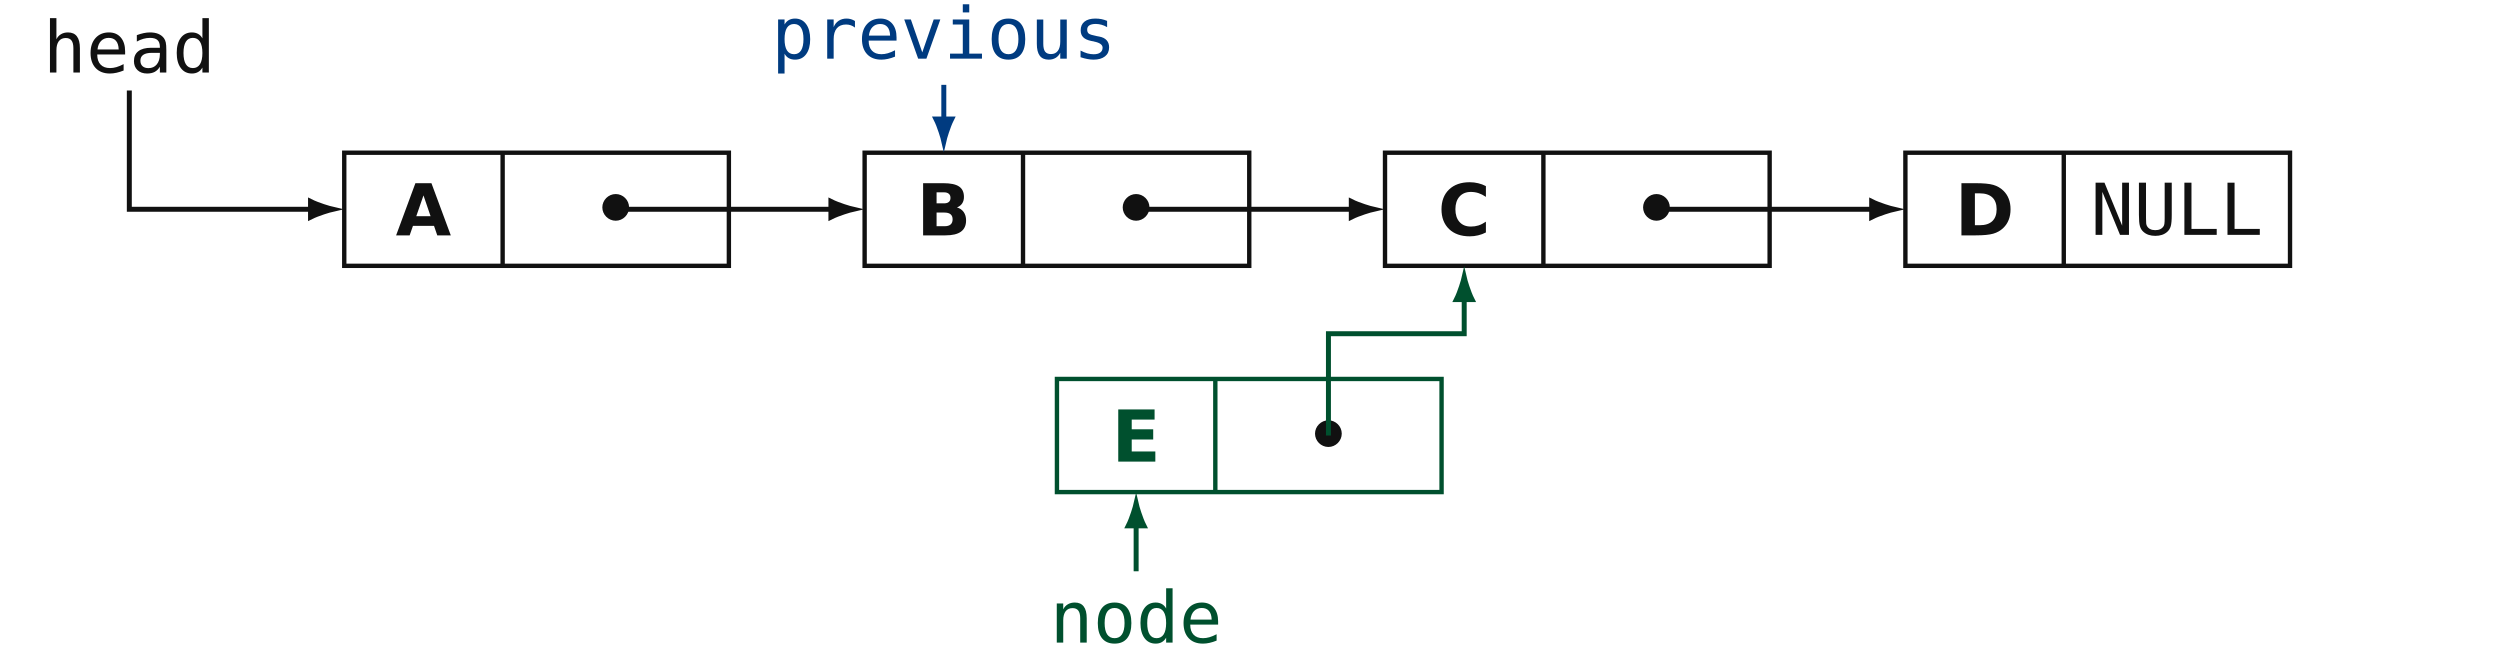
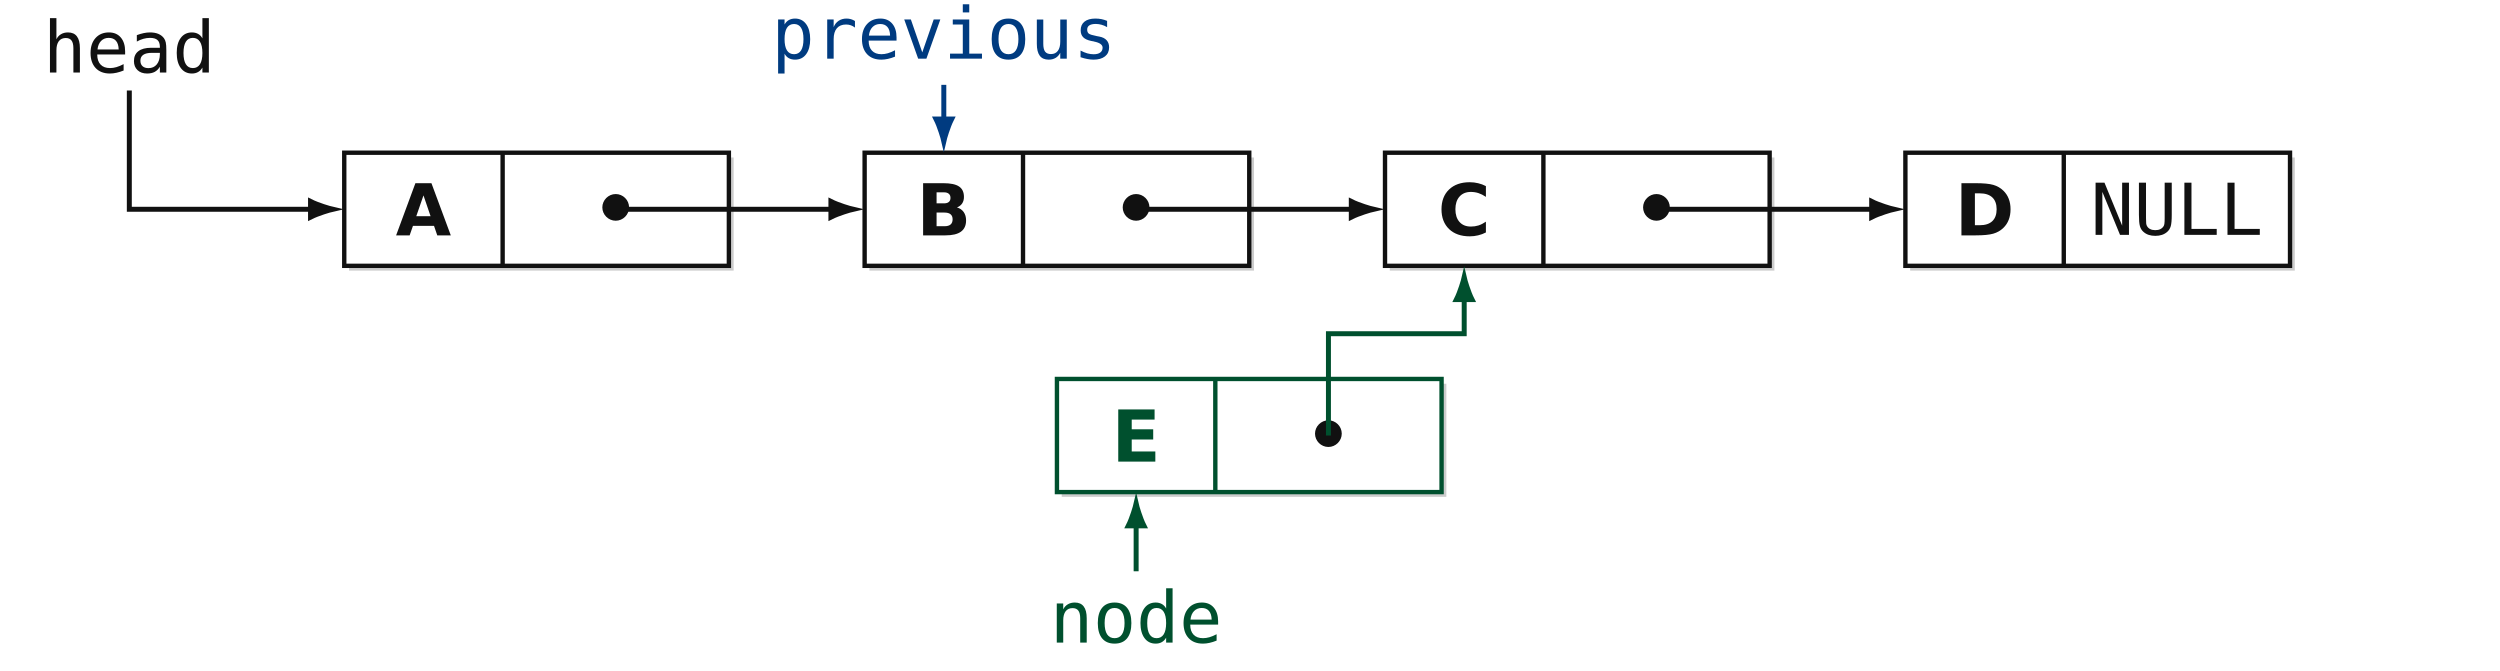
<svg xmlns="http://www.w3.org/2000/svg" xmlns:xlink="http://www.w3.org/1999/xlink" width="623.622pt" height="167.244pt" viewBox="0 0 623.622 167.244">
  <defs>
    <g>
      <g id="glyph-0-0">
        <path d="M 9.547 -2.375 L 4.297 -2.375 L 3.469 0 L 0.094 0 L 4.906 -13.016 L 8.906 -13.016 L 13.734 0 L 10.359 0 Z M 5.125 -4.781 L 8.688 -4.781 L 6.922 -9.969 Z M 5.125 -4.781 " />
      </g>
      <g id="glyph-0-1">
        <path d="M 6.859 -7.984 C 7.379 -7.984 7.773 -8.098 8.047 -8.328 C 8.328 -8.555 8.469 -8.898 8.469 -9.359 C 8.469 -9.805 8.328 -10.145 8.047 -10.375 C 7.773 -10.613 7.379 -10.734 6.859 -10.734 L 5 -10.734 L 5 -7.984 Z M 6.969 -2.281 C 7.645 -2.281 8.148 -2.422 8.484 -2.703 C 8.828 -2.992 9 -3.426 9 -4 C 9 -4.562 8.828 -4.984 8.484 -5.266 C 8.148 -5.547 7.645 -5.688 6.969 -5.688 L 5 -5.688 L 5 -2.281 Z M 10.094 -6.969 C 10.812 -6.758 11.367 -6.375 11.766 -5.812 C 12.16 -5.25 12.359 -4.555 12.359 -3.734 C 12.359 -2.473 11.93 -1.535 11.078 -0.922 C 10.234 -0.305 8.945 0 7.219 0 L 1.641 0 L 1.641 -13.016 L 6.688 -13.016 C 8.488 -13.016 9.797 -12.738 10.609 -12.188 C 11.422 -11.645 11.828 -10.773 11.828 -9.578 C 11.828 -8.941 11.676 -8.398 11.375 -7.953 C 11.082 -7.516 10.656 -7.188 10.094 -6.969 Z M 10.094 -6.969 " />
      </g>
      <g id="glyph-0-2">
        <path d="M 11.969 -0.719 C 11.352 -0.395 10.707 -0.156 10.031 0 C 9.363 0.164 8.664 0.25 7.938 0.25 C 5.77 0.25 4.051 -0.352 2.781 -1.562 C 1.52 -2.781 0.891 -4.426 0.891 -6.5 C 0.891 -8.582 1.52 -10.227 2.781 -11.438 C 4.051 -12.645 5.77 -13.25 7.938 -13.25 C 8.664 -13.25 9.363 -13.164 10.031 -13 C 10.707 -12.844 11.352 -12.602 11.969 -12.281 L 11.969 -9.594 C 11.344 -10.02 10.727 -10.332 10.125 -10.531 C 9.52 -10.727 8.883 -10.828 8.219 -10.828 C 7.02 -10.828 6.078 -10.441 5.391 -9.672 C 4.703 -8.898 4.359 -7.844 4.359 -6.5 C 4.359 -5.156 4.703 -4.098 5.391 -3.328 C 6.078 -2.566 7.02 -2.188 8.219 -2.188 C 8.883 -2.188 9.52 -2.281 10.125 -2.469 C 10.727 -2.664 11.344 -2.977 11.969 -3.406 Z M 11.969 -0.719 " />
      </g>
      <g id="glyph-0-3">
        <path d="M 5 -10.484 L 5 -2.531 L 6.203 -2.531 C 7.578 -2.531 8.625 -2.867 9.344 -3.547 C 10.062 -4.234 10.422 -5.223 10.422 -6.516 C 10.422 -7.805 10.062 -8.789 9.344 -9.469 C 8.625 -10.145 7.578 -10.484 6.203 -10.484 Z M 1.641 -13.016 L 5.188 -13.016 C 7.156 -13.016 8.625 -12.875 9.594 -12.594 C 10.562 -12.312 11.395 -11.832 12.094 -11.156 C 12.695 -10.57 13.145 -9.895 13.438 -9.125 C 13.738 -8.363 13.891 -7.492 13.891 -6.516 C 13.891 -5.535 13.738 -4.66 13.438 -3.891 C 13.145 -3.117 12.695 -2.441 12.094 -1.859 C 11.395 -1.18 10.555 -0.703 9.578 -0.422 C 8.598 -0.141 7.133 0 5.188 0 L 1.641 0 Z M 1.641 -13.016 " />
      </g>
      <g id="glyph-0-4">
        <path d="M 1.641 -13.016 L 10.703 -13.016 L 10.703 -10.484 L 5 -10.484 L 5 -8.062 L 10.359 -8.062 L 10.359 -5.516 L 5 -5.516 L 5 -2.531 L 10.891 -2.531 L 10.891 0 L 1.641 0 Z M 1.641 -13.016 " />
      </g>
      <g id="glyph-1-0">
        <path d="M 7.609 -4.281 C 7.609 -6.125 6.078 -7.609 4.281 -7.609 C 2.438 -7.609 0.938 -6.078 0.938 -4.281 C 0.938 -2.469 2.438 -0.953 4.281 -0.953 C 6.078 -0.953 7.609 -2.453 7.609 -4.281 Z M 7.609 -4.281 " />
      </g>
      <g id="glyph-2-0">
        <path d="M 1.219 -13.016 L 3.438 -13.016 L 7.844 -2.297 L 7.844 -13.016 L 9.547 -13.016 L 9.547 0 L 7.312 0 L 2.906 -10.719 L 2.906 0 L 1.219 0 Z M 1.219 -13.016 " />
      </g>
      <g id="glyph-2-1">
        <path d="M 1.281 -5 L 1.281 -13.016 L 3.047 -13.016 L 3.047 -4.188 C 3.047 -3.562 3.062 -3.113 3.094 -2.844 C 3.133 -2.57 3.195 -2.363 3.281 -2.219 C 3.469 -1.875 3.738 -1.613 4.094 -1.438 C 4.445 -1.258 4.875 -1.172 5.375 -1.172 C 5.875 -1.172 6.297 -1.258 6.641 -1.438 C 6.992 -1.613 7.27 -1.875 7.469 -2.219 C 7.551 -2.363 7.609 -2.566 7.641 -2.828 C 7.68 -3.098 7.703 -3.547 7.703 -4.172 L 7.703 -13.016 L 9.469 -13.016 L 9.469 -5 C 9.469 -3.664 9.383 -2.719 9.219 -2.156 C 9.051 -1.594 8.766 -1.129 8.359 -0.766 C 7.973 -0.422 7.531 -0.164 7.031 0 C 6.539 0.164 5.988 0.25 5.375 0.25 C 4.758 0.25 4.203 0.164 3.703 0 C 3.211 -0.164 2.773 -0.422 2.391 -0.766 C 1.984 -1.129 1.695 -1.598 1.531 -2.172 C 1.363 -2.742 1.281 -3.688 1.281 -5 Z M 1.281 -5 " />
      </g>
      <g id="glyph-2-2">
        <path d="M 1.875 -13.016 L 3.641 -13.016 L 3.641 -1.484 L 9.938 -1.484 L 9.938 0 L 1.875 0 Z M 1.875 -13.016 " />
      </g>
      <g id="glyph-2-3">
        <path d="M 9.172 -6.047 L 9.172 0 L 7.547 0 L 7.547 -6.047 C 7.547 -6.93 7.391 -7.578 7.078 -7.984 C 6.773 -8.398 6.297 -8.609 5.641 -8.609 C 4.891 -8.609 4.312 -8.344 3.906 -7.812 C 3.508 -7.281 3.312 -6.516 3.312 -5.516 L 3.312 0 L 1.703 0 L 1.703 -13.562 L 3.312 -13.562 L 3.312 -8.297 C 3.594 -8.859 3.977 -9.281 4.469 -9.562 C 4.957 -9.852 5.535 -10 6.203 -10 C 7.191 -10 7.93 -9.672 8.422 -9.016 C 8.922 -8.367 9.172 -7.379 9.172 -6.047 Z M 9.172 -6.047 " />
      </g>
      <g id="glyph-2-4">
        <path d="M 9.703 -5.281 L 9.703 -4.5 L 2.75 -4.5 L 2.75 -4.453 C 2.75 -3.391 3.023 -2.566 3.578 -1.984 C 4.129 -1.398 4.914 -1.109 5.938 -1.109 C 6.445 -1.109 6.977 -1.188 7.531 -1.344 C 8.094 -1.508 8.691 -1.758 9.328 -2.094 L 9.328 -0.5 C 8.711 -0.25 8.117 -0.062 7.547 0.062 C 6.984 0.188 6.438 0.25 5.906 0.25 C 4.395 0.25 3.211 -0.203 2.359 -1.109 C 1.504 -2.023 1.078 -3.281 1.078 -4.875 C 1.078 -6.438 1.492 -7.68 2.328 -8.609 C 3.16 -9.535 4.273 -10 5.672 -10 C 6.922 -10 7.906 -9.578 8.625 -8.734 C 9.344 -7.891 9.703 -6.738 9.703 -5.281 Z M 8.094 -5.75 C 8.07 -6.695 7.848 -7.414 7.422 -7.906 C 7.004 -8.395 6.398 -8.641 5.609 -8.641 C 4.836 -8.641 4.203 -8.383 3.703 -7.875 C 3.203 -7.363 2.906 -6.656 2.812 -5.75 Z M 8.094 -5.75 " />
      </g>
      <g id="glyph-2-5">
        <path d="M 6.125 -4.906 L 5.594 -4.906 C 4.656 -4.906 3.945 -4.738 3.469 -4.406 C 3 -4.082 2.766 -3.598 2.766 -2.953 C 2.766 -2.359 2.941 -1.898 3.297 -1.578 C 3.648 -1.254 4.141 -1.094 4.766 -1.094 C 5.648 -1.094 6.344 -1.398 6.844 -2.016 C 7.352 -2.629 7.613 -3.473 7.625 -4.547 L 7.625 -4.906 Z M 9.234 -5.578 L 9.234 0 L 7.625 0 L 7.625 -1.453 C 7.281 -0.867 6.848 -0.438 6.328 -0.156 C 5.805 0.113 5.176 0.25 4.438 0.25 C 3.438 0.25 2.641 -0.031 2.047 -0.594 C 1.453 -1.156 1.156 -1.906 1.156 -2.844 C 1.156 -3.926 1.52 -4.75 2.25 -5.312 C 2.977 -5.883 4.051 -6.172 5.469 -6.172 L 7.625 -6.172 L 7.625 -6.422 C 7.613 -7.203 7.41 -7.766 7.016 -8.109 C 6.629 -8.461 6.008 -8.641 5.156 -8.641 C 4.613 -8.641 4.062 -8.562 3.5 -8.406 C 2.945 -8.25 2.406 -8.02 1.875 -7.719 L 1.875 -9.328 C 2.469 -9.547 3.035 -9.711 3.578 -9.828 C 4.117 -9.941 4.645 -10 5.156 -10 C 5.969 -10 6.66 -9.879 7.234 -9.641 C 7.805 -9.398 8.27 -9.047 8.625 -8.578 C 8.844 -8.285 9 -7.926 9.094 -7.5 C 9.188 -7.07 9.234 -6.43 9.234 -5.578 Z M 9.234 -5.578 " />
      </g>
      <g id="glyph-2-6">
        <path d="M 7.484 -8.516 L 7.484 -13.562 L 9.094 -13.562 L 9.094 0 L 7.484 0 L 7.484 -1.234 C 7.211 -0.742 6.852 -0.375 6.406 -0.125 C 5.969 0.125 5.457 0.25 4.875 0.25 C 3.695 0.25 2.77 -0.207 2.094 -1.125 C 1.414 -2.039 1.078 -3.301 1.078 -4.906 C 1.078 -6.5 1.414 -7.742 2.094 -8.641 C 2.77 -9.547 3.695 -10 4.875 -10 C 5.457 -10 5.973 -9.875 6.422 -9.625 C 6.867 -9.375 7.223 -9.004 7.484 -8.516 Z M 2.766 -4.875 C 2.766 -3.633 2.961 -2.695 3.359 -2.062 C 3.754 -1.426 4.336 -1.109 5.109 -1.109 C 5.879 -1.109 6.469 -1.426 6.875 -2.062 C 7.281 -2.707 7.484 -3.645 7.484 -4.875 C 7.484 -6.113 7.281 -7.051 6.875 -7.688 C 6.469 -8.32 5.879 -8.641 5.109 -8.641 C 4.336 -8.641 3.754 -8.32 3.359 -7.688 C 2.961 -7.051 2.766 -6.113 2.766 -4.875 Z M 2.766 -4.875 " />
      </g>
      <g id="glyph-2-7">
        <path d="M 9.172 -6.047 L 9.172 0 L 7.547 0 L 7.547 -6.047 C 7.547 -6.93 7.391 -7.578 7.078 -7.984 C 6.773 -8.398 6.297 -8.609 5.641 -8.609 C 4.891 -8.609 4.312 -8.344 3.906 -7.812 C 3.508 -7.281 3.312 -6.516 3.312 -5.516 L 3.312 0 L 1.703 0 L 1.703 -9.766 L 3.312 -9.766 L 3.312 -8.297 C 3.594 -8.859 3.977 -9.281 4.469 -9.562 C 4.957 -9.852 5.535 -10 6.203 -10 C 7.191 -10 7.93 -9.672 8.422 -9.016 C 8.922 -8.367 9.172 -7.379 9.172 -6.047 Z M 9.172 -6.047 " />
      </g>
      <g id="glyph-2-8">
        <path d="M 5.375 -8.641 C 4.562 -8.641 3.941 -8.32 3.516 -7.688 C 3.098 -7.051 2.891 -6.113 2.891 -4.875 C 2.891 -3.633 3.098 -2.695 3.516 -2.062 C 3.941 -1.426 4.562 -1.109 5.375 -1.109 C 6.188 -1.109 6.801 -1.426 7.219 -2.062 C 7.645 -2.695 7.859 -3.633 7.859 -4.875 C 7.859 -6.113 7.645 -7.051 7.219 -7.688 C 6.801 -8.32 6.188 -8.641 5.375 -8.641 Z M 5.375 -10 C 6.727 -10 7.766 -9.562 8.484 -8.688 C 9.203 -7.812 9.562 -6.539 9.562 -4.875 C 9.562 -3.207 9.203 -1.938 8.484 -1.062 C 7.766 -0.188 6.727 0.25 5.375 0.25 C 4.02 0.25 2.984 -0.188 2.266 -1.062 C 1.547 -1.938 1.188 -3.207 1.188 -4.875 C 1.188 -6.539 1.547 -7.812 2.266 -8.688 C 2.984 -9.562 4.02 -10 5.375 -10 Z M 5.375 -10 " />
      </g>
      <g id="glyph-2-9">
        <path d="M 3.266 -1.234 L 3.266 3.719 L 1.656 3.719 L 1.656 -9.766 L 3.266 -9.766 L 3.266 -8.516 C 3.535 -9.004 3.891 -9.375 4.328 -9.625 C 4.773 -9.875 5.289 -10 5.875 -10 C 7.051 -10 7.973 -9.539 8.641 -8.625 C 9.316 -7.719 9.656 -6.457 9.656 -4.844 C 9.656 -3.25 9.316 -2 8.641 -1.094 C 7.973 -0.195 7.051 0.25 5.875 0.25 C 5.281 0.25 4.758 0.125 4.312 -0.125 C 3.875 -0.375 3.523 -0.742 3.266 -1.234 Z M 7.984 -4.875 C 7.984 -6.113 7.785 -7.051 7.391 -7.688 C 6.992 -8.32 6.41 -8.641 5.641 -8.641 C 4.859 -8.641 4.266 -8.32 3.859 -7.688 C 3.461 -7.051 3.266 -6.113 3.266 -4.875 C 3.266 -3.645 3.461 -2.707 3.859 -2.062 C 4.266 -1.426 4.859 -1.109 5.641 -1.109 C 6.41 -1.109 6.992 -1.426 7.391 -2.062 C 7.785 -2.695 7.984 -3.633 7.984 -4.875 Z M 7.984 -4.875 " />
      </g>
      <g id="glyph-2-10">
        <path d="M 10.078 -7.75 C 9.734 -8.02 9.383 -8.211 9.031 -8.328 C 8.676 -8.453 8.285 -8.516 7.859 -8.516 C 6.859 -8.516 6.094 -8.203 5.562 -7.578 C 5.031 -6.953 4.766 -6.047 4.766 -4.859 L 4.766 0 L 3.156 0 L 3.156 -9.766 L 4.766 -9.766 L 4.766 -7.859 C 5.035 -8.547 5.445 -9.07 6 -9.438 C 6.562 -9.812 7.223 -10 7.984 -10 C 8.379 -10 8.742 -9.945 9.078 -9.844 C 9.422 -9.75 9.754 -9.598 10.078 -9.391 Z M 10.078 -7.75 " />
      </g>
      <g id="glyph-2-11">
        <path d="M 0.875 -9.766 L 2.531 -9.766 L 5.375 -1.562 L 8.219 -9.766 L 9.875 -9.766 L 6.406 0 L 4.344 0 Z M 0.875 -9.766 " />
      </g>
      <g id="glyph-2-12">
        <path d="M 2.234 -9.766 L 6.344 -9.766 L 6.344 -1.25 L 9.516 -1.25 L 9.516 0 L 1.547 0 L 1.547 -1.25 L 4.734 -1.25 L 4.734 -8.516 L 2.234 -8.516 Z M 4.734 -13.562 L 6.344 -13.562 L 6.344 -11.531 L 4.734 -11.531 Z M 4.734 -13.562 " />
      </g>
      <g id="glyph-2-13">
        <path d="M 1.703 -3.703 L 1.703 -9.75 L 3.312 -9.75 L 3.312 -3.703 C 3.312 -2.816 3.461 -2.164 3.766 -1.75 C 4.078 -1.344 4.562 -1.141 5.219 -1.141 C 5.969 -1.141 6.539 -1.406 6.938 -1.938 C 7.344 -2.469 7.547 -3.234 7.547 -4.234 L 7.547 -9.75 L 9.172 -9.75 L 9.172 0 L 7.547 0 L 7.547 -1.469 C 7.266 -0.906 6.879 -0.477 6.391 -0.188 C 5.898 0.102 5.328 0.25 4.672 0.25 C 3.672 0.25 2.926 -0.07 2.438 -0.719 C 1.945 -1.375 1.703 -2.367 1.703 -3.703 Z M 1.703 -3.703 " />
      </g>
      <g id="glyph-2-14">
        <path d="M 8.484 -9.422 L 8.484 -7.859 C 8.023 -8.129 7.562 -8.328 7.094 -8.453 C 6.633 -8.586 6.16 -8.656 5.672 -8.656 C 4.953 -8.656 4.41 -8.535 4.047 -8.297 C 3.691 -8.066 3.516 -7.711 3.516 -7.234 C 3.516 -6.797 3.645 -6.469 3.906 -6.25 C 4.176 -6.039 4.844 -5.832 5.906 -5.625 L 6.562 -5.5 C 7.352 -5.352 7.953 -5.051 8.359 -4.594 C 8.773 -4.145 8.984 -3.555 8.984 -2.828 C 8.984 -1.859 8.641 -1.102 7.953 -0.562 C 7.266 -0.02 6.312 0.25 5.094 0.25 C 4.613 0.25 4.109 0.195 3.578 0.094 C 3.047 0 2.473 -0.148 1.859 -0.359 L 1.859 -2.016 C 2.453 -1.703 3.02 -1.469 3.562 -1.312 C 4.113 -1.164 4.633 -1.094 5.125 -1.094 C 5.832 -1.094 6.379 -1.234 6.766 -1.516 C 7.16 -1.805 7.359 -2.211 7.359 -2.734 C 7.359 -3.473 6.645 -3.984 5.219 -4.266 L 5.156 -4.297 L 4.547 -4.406 C 3.629 -4.594 2.957 -4.898 2.531 -5.328 C 2.102 -5.754 1.891 -6.336 1.891 -7.078 C 1.891 -8.004 2.207 -8.723 2.844 -9.234 C 3.477 -9.742 4.383 -10 5.562 -10 C 6.082 -10 6.582 -9.953 7.062 -9.859 C 7.539 -9.766 8.016 -9.617 8.484 -9.422 Z M 8.484 -9.422 " />
      </g>
    </g>
  </defs>
+   <path fill-rule="nonzero" fill="rgb(0%, 0%, 0%)" fill-opacity="0.2" d="M 87.062 67.504 L 87.062 39.285 L 183.008 39.285 L 183.008 67.504 Z M 87.062 67.504 " />
  <path fill-rule="nonzero" fill="rgb(100%, 100%, 100%)" fill-opacity="1" stroke-width="1.096" stroke-linecap="butt" stroke-linejoin="miter" stroke="rgb(6.667%, 6.667%, 6.667%)" stroke-opacity="1" stroke-miterlimit="10" d="M 85.039 28.348 L 85.039 56.694 L 181.418 56.694 L 181.418 28.348 Z M 85.039 28.348 " transform="matrix(0.9955, 0, 0, -0.9955, 1.215, 94.53268)" />
  <path fill="none" stroke-width="1.096" stroke-linecap="butt" stroke-linejoin="miter" stroke="rgb(6.667%, 6.667%, 6.667%)" stroke-opacity="1" stroke-miterlimit="10" d="M 124.725 28.348 L 124.725 56.694 " transform="matrix(0.9955, 0, 0, -0.9955, 1.215, 94.53268)" />
  <g fill="rgb(6.667%, 6.667%, 6.667%)" fill-opacity="1">
    <use xlink:href="#glyph-0-0" x="98.716" y="58.712" />
  </g>
  <g fill="rgb(6.667%, 6.667%, 6.667%)" fill-opacity="1">
    <use xlink:href="#glyph-1-0" x="149.313" y="56.013" />
  </g>
+   <path fill-rule="nonzero" fill="rgb(0%, 0%, 0%)" fill-opacity="0.2" d="M 216.871 67.504 L 216.871 39.285 L 312.816 39.285 L 312.816 67.504 Z M 216.871 67.504 " />
  <path fill-rule="nonzero" fill="rgb(100%, 100%, 100%)" fill-opacity="1" stroke-width="1.096" stroke-linecap="butt" stroke-linejoin="miter" stroke="rgb(6.667%, 6.667%, 6.667%)" stroke-opacity="1" stroke-miterlimit="10" d="M 215.434 28.348 L 215.434 56.694 L 311.813 56.694 L 311.813 28.348 Z M 215.434 28.348 " transform="matrix(0.9955, 0, 0, -0.9955, 1.215, 94.53268)" />
  <path fill="none" stroke-width="1.096" stroke-linecap="butt" stroke-linejoin="miter" stroke="rgb(6.667%, 6.667%, 6.667%)" stroke-opacity="1" stroke-miterlimit="10" d="M 255.121 28.348 L 255.121 56.694 " transform="matrix(0.9955, 0, 0, -0.9955, 1.215, 94.53268)" />
  <g fill="rgb(6.667%, 6.667%, 6.667%)" fill-opacity="1">
    <use xlink:href="#glyph-0-1" x="228.628" y="58.712" />
  </g>
  <g fill="rgb(6.667%, 6.667%, 6.667%)" fill-opacity="1">
    <use xlink:href="#glyph-1-0" x="279.12" y="56.013" />
  </g>
+   <path fill-rule="nonzero" fill="rgb(0%, 0%, 0%)" fill-opacity="0.2" d="M 346.68 67.504 L 346.68 39.285 L 442.625 39.285 L 442.625 67.504 Z M 346.68 67.504 " />
  <path fill-rule="nonzero" fill="rgb(100%, 100%, 100%)" fill-opacity="1" stroke-width="1.096" stroke-linecap="butt" stroke-linejoin="miter" stroke="rgb(6.667%, 6.667%, 6.667%)" stroke-opacity="1" stroke-miterlimit="10" d="M 345.83 28.348 L 345.83 56.694 L 442.209 56.694 L 442.209 28.348 Z M 345.83 28.348 " transform="matrix(0.9955, 0, 0, -0.9955, 1.215, 94.53268)" />
  <path fill="none" stroke-width="1.096" stroke-linecap="butt" stroke-linejoin="miter" stroke="rgb(6.667%, 6.667%, 6.667%)" stroke-opacity="1" stroke-miterlimit="10" d="M 385.516 28.348 L 385.516 56.694 " transform="matrix(0.9955, 0, 0, -0.9955, 1.215, 94.53268)" />
  <g fill="rgb(6.667%, 6.667%, 6.667%)" fill-opacity="1">
    <use xlink:href="#glyph-0-2" x="358.688" y="58.704" />
  </g>
  <g fill="rgb(6.667%, 6.667%, 6.667%)" fill-opacity="1">
    <use xlink:href="#glyph-1-0" x="408.926" y="56.013" />
  </g>
+   <path fill-rule="nonzero" fill="rgb(0%, 0%, 0%)" fill-opacity="0.2" d="M 476.488 67.504 L 476.488 39.285 L 572.434 39.285 L 572.434 67.504 Z M 476.488 67.504 " />
  <path fill-rule="nonzero" fill="rgb(100%, 100%, 100%)" fill-opacity="1" stroke-width="1.096" stroke-linecap="butt" stroke-linejoin="miter" stroke="rgb(6.667%, 6.667%, 6.667%)" stroke-opacity="1" stroke-miterlimit="10" d="M 476.225 28.348 L 476.225 56.694 L 572.604 56.694 L 572.604 28.348 Z M 476.225 28.348 " transform="matrix(0.9955, 0, 0, -0.9955, 1.215, 94.53268)" />
  <path fill="none" stroke-width="1.096" stroke-linecap="butt" stroke-linejoin="miter" stroke="rgb(6.667%, 6.667%, 6.667%)" stroke-opacity="1" stroke-miterlimit="10" d="M 515.911 28.348 L 515.911 56.694 " transform="matrix(0.9955, 0, 0, -0.9955, 1.215, 94.53268)" />
  <g fill="rgb(6.667%, 6.667%, 6.667%)" fill-opacity="1">
    <use xlink:href="#glyph-0-3" x="487.636" y="58.712" />
  </g>
  <g fill="rgb(6.667%, 6.667%, 6.667%)" fill-opacity="1">
    <use xlink:href="#glyph-2-0" x="521.522" y="58.585" />
    <use xlink:href="#glyph-2-1" x="532.271" y="58.585" />
    <use xlink:href="#glyph-2-2" x="543.019" y="58.585" />
    <use xlink:href="#glyph-2-2" x="553.768" y="58.585" />
  </g>
+   <path fill-rule="nonzero" fill="rgb(0%, 0%, 0%)" fill-opacity="0.2" d="M 264.844 123.941 L 264.844 95.723 L 360.789 95.723 L 360.789 123.941 Z M 264.844 123.941 " />
  <path fill-rule="nonzero" fill="rgb(100%, 100%, 100%)" fill-opacity="1" stroke-width="1.096" stroke-linecap="butt" stroke-linejoin="miter" stroke="rgb(0%, 31.374%, 18.039%)" stroke-opacity="1" stroke-miterlimit="10" d="M 263.624 -28.345 L 263.624 0.001 L 360.003 0.001 L 360.003 -28.345 Z M 263.624 -28.345 " transform="matrix(0.9955, 0, 0, -0.9955, 1.215, 94.53268)" />
  <path fill="none" stroke-width="1.096" stroke-linecap="butt" stroke-linejoin="miter" stroke="rgb(0%, 31.374%, 18.039%)" stroke-opacity="1" stroke-miterlimit="10" d="M 303.31 -28.345 L 303.31 0.001 " transform="matrix(0.9955, 0, 0, -0.9955, 1.215, 94.53268)" />
  <g fill="rgb(0%, 31.374%, 18.039%)" fill-opacity="1">
    <use xlink:href="#glyph-0-4" x="277.306" y="115.149" />
  </g>
  <g fill="rgb(6.667%, 6.667%, 6.667%)" fill-opacity="1">
    <use xlink:href="#glyph-1-0" x="327.091" y="112.451" />
  </g>
  <g fill="rgb(6.667%, 6.667%, 6.667%)" fill-opacity="1">
    <use xlink:href="#glyph-2-3" x="10.76" y="18.089" />
    <use xlink:href="#glyph-2-4" x="21.509" y="18.089" />
    <use xlink:href="#glyph-2-5" x="32.257" y="18.089" />
    <use xlink:href="#glyph-2-6" x="43.006" y="18.089" />
  </g>
  <path fill="none" stroke-width="1.245" stroke-linecap="butt" stroke-linejoin="miter" stroke="rgb(6.667%, 6.667%, 6.667%)" stroke-opacity="1" stroke-miterlimit="10" d="M 31.183 72.284 L 31.183 42.521 L 76.591 42.521 " transform="matrix(0.9955, 0, 0, -0.9955, 1.215, 94.53268)" />
  <path fill-rule="nonzero" fill="rgb(6.667%, 6.667%, 6.667%)" fill-opacity="1" stroke-width="1.245" stroke-linecap="butt" stroke-linejoin="miter" stroke="rgb(6.667%, 6.667%, 6.667%)" stroke-opacity="1" stroke-miterlimit="10" d="M 5.535 0.001 C 4.856 0.154 1.866 1.017 -0.002 1.959 L -0.002 -1.961 C 1.866 -1.02 4.856 -0.152 5.535 0.001 Z M 5.535 0.001 " transform="matrix(0.9955, 0, 0, -0.9955, 77.46246, 52.20382)" />
  <path fill="none" stroke-width="1.245" stroke-linecap="butt" stroke-linejoin="miter" stroke="rgb(6.667%, 6.667%, 6.667%)" stroke-opacity="1" stroke-miterlimit="10" d="M 153.071 42.521 L 206.986 42.521 " transform="matrix(0.9955, 0, 0, -0.9955, 1.215, 94.53268)" />
  <path fill-rule="nonzero" fill="rgb(6.667%, 6.667%, 6.667%)" fill-opacity="1" stroke-width="1.245" stroke-linecap="butt" stroke-linejoin="miter" stroke="rgb(6.667%, 6.667%, 6.667%)" stroke-opacity="1" stroke-miterlimit="10" d="M 5.535 0.001 C 4.856 0.154 1.866 1.017 -0.002 1.959 L -0.002 -1.961 C 1.866 -1.02 4.856 -0.152 5.535 0.001 Z M 5.535 0.001 " transform="matrix(0.9955, 0, 0, -0.9955, 207.2712, 52.20382)" />
  <path fill="none" stroke-width="1.245" stroke-linecap="butt" stroke-linejoin="miter" stroke="rgb(6.667%, 6.667%, 6.667%)" stroke-opacity="1" stroke-miterlimit="10" d="M 283.467 42.521 L 337.381 42.521 " transform="matrix(0.9955, 0, 0, -0.9955, 1.215, 94.53268)" />
  <path fill-rule="nonzero" fill="rgb(6.667%, 6.667%, 6.667%)" fill-opacity="1" stroke-width="1.245" stroke-linecap="butt" stroke-linejoin="miter" stroke="rgb(6.667%, 6.667%, 6.667%)" stroke-opacity="1" stroke-miterlimit="10" d="M 5.535 0.001 C 4.856 0.154 1.866 1.017 -0.001 1.959 L -0.001 -1.961 C 1.866 -1.02 4.856 -0.152 5.535 0.001 Z M 5.535 0.001 " transform="matrix(0.9955, 0, 0, -0.9955, 337.0795, 52.20382)" />
  <path fill="none" stroke-width="1.245" stroke-linecap="butt" stroke-linejoin="miter" stroke="rgb(6.667%, 6.667%, 6.667%)" stroke-opacity="1" stroke-miterlimit="10" d="M 413.862 42.521 L 467.777 42.521 " transform="matrix(0.9955, 0, 0, -0.9955, 1.215, 94.53268)" />
  <path fill-rule="nonzero" fill="rgb(6.667%, 6.667%, 6.667%)" fill-opacity="1" stroke-width="1.245" stroke-linecap="butt" stroke-linejoin="miter" stroke="rgb(6.667%, 6.667%, 6.667%)" stroke-opacity="1" stroke-miterlimit="10" d="M 5.535 0.001 C 4.856 0.154 1.866 1.017 -0.001 1.959 L -0.001 -1.961 C 1.866 -1.02 4.856 -0.152 5.535 0.001 Z M 5.535 0.001 " transform="matrix(0.9955, 0, 0, -0.9955, 466.8882, 52.20382)" />
  <path fill="none" stroke-width="1.245" stroke-linecap="butt" stroke-linejoin="miter" stroke="rgb(0%, 31.374%, 18.039%)" stroke-opacity="1" stroke-miterlimit="10" d="M 331.656 -14.172 L 331.656 11.338 L 365.673 11.338 L 365.673 19.9 " transform="matrix(0.9955, 0, 0, -0.9955, 1.215, 94.53268)" />
  <path fill-rule="nonzero" fill="rgb(0%, 31.374%, 18.039%)" fill-opacity="1" stroke-width="1.245" stroke-linecap="butt" stroke-linejoin="miter" stroke="rgb(0%, 31.374%, 18.039%)" stroke-opacity="1" stroke-miterlimit="10" d="M 5.534 0.001 C 4.855 0.154 1.869 1.017 0.001 1.959 L 0.001 -1.961 C 1.869 -1.019 4.855 -0.152 5.534 0.001 Z M 5.534 0.001 " transform="matrix(0, -0.9955, -0.9955, 0, 365.2431, 74.72371)" />
  <g fill="rgb(0%, 31.374%, 18.039%)" fill-opacity="1">
    <use xlink:href="#glyph-2-7" x="261.909" y="160.301" />
    <use xlink:href="#glyph-2-8" x="272.657" y="160.301" />
    <use xlink:href="#glyph-2-6" x="283.406" y="160.301" />
    <use xlink:href="#glyph-2-4" x="294.155" y="160.301" />
  </g>
  <path fill="none" stroke-width="1.245" stroke-linecap="butt" stroke-linejoin="miter" stroke="rgb(0%, 31.374%, 18.039%)" stroke-opacity="1" stroke-miterlimit="10" d="M 283.467 -48.188 L 283.467 -36.797 " transform="matrix(0.9955, 0, 0, -0.9955, 1.215, 94.53268)" />
  <path fill-rule="nonzero" fill="rgb(0%, 31.374%, 18.039%)" fill-opacity="1" stroke-width="1.245" stroke-linecap="butt" stroke-linejoin="miter" stroke="rgb(0%, 31.374%, 18.039%)" stroke-opacity="1" stroke-miterlimit="10" d="M 5.535 0.001 C 4.856 0.154 1.866 1.018 -0.002 1.959 L -0.002 -1.961 C 1.866 -1.019 4.856 -0.152 5.535 0.001 Z M 5.535 0.001 " transform="matrix(0, -0.9955, -0.9955, 0, 283.4075, 131.1622)" />
  <g fill="rgb(0%, 23.137%, 50.194%)" fill-opacity="1">
    <use xlink:href="#glyph-2-9" x="192.441" y="14.629" />
    <use xlink:href="#glyph-2-10" x="203.189" y="14.629" />
    <use xlink:href="#glyph-2-4" x="213.938" y="14.629" />
    <use xlink:href="#glyph-2-11" x="224.687" y="14.629" />
    <use xlink:href="#glyph-2-12" x="235.435" y="14.629" />
    <use xlink:href="#glyph-2-8" x="246.184" y="14.629" />
    <use xlink:href="#glyph-2-13" x="256.933" y="14.629" />
    <use xlink:href="#glyph-2-14" x="267.682" y="14.629" />
  </g>
  <path fill="none" stroke-width="1.245" stroke-linecap="butt" stroke-linejoin="miter" stroke="rgb(0%, 23.137%, 50.194%)" stroke-opacity="1" stroke-miterlimit="10" d="M 235.277 73.7 L 235.277 65.142 " transform="matrix(0.9955, 0, 0, -0.9955, 1.215, 94.53268)" />
  <path fill-rule="nonzero" fill="rgb(0%, 23.137%, 50.194%)" fill-opacity="1" stroke-width="1.245" stroke-linecap="butt" stroke-linejoin="miter" stroke="rgb(0%, 23.137%, 50.194%)" stroke-opacity="1" stroke-miterlimit="10" d="M 5.536 -0.001 C 4.854 0.152 1.867 1.019 -0 1.961 L -0 -1.959 C 1.867 -1.018 4.854 -0.154 5.536 -0.001 Z M 5.536 -0.001 " transform="matrix(0, 0.9955, 0.9955, 0, 235.4348, 29.68393)" />
</svg>
